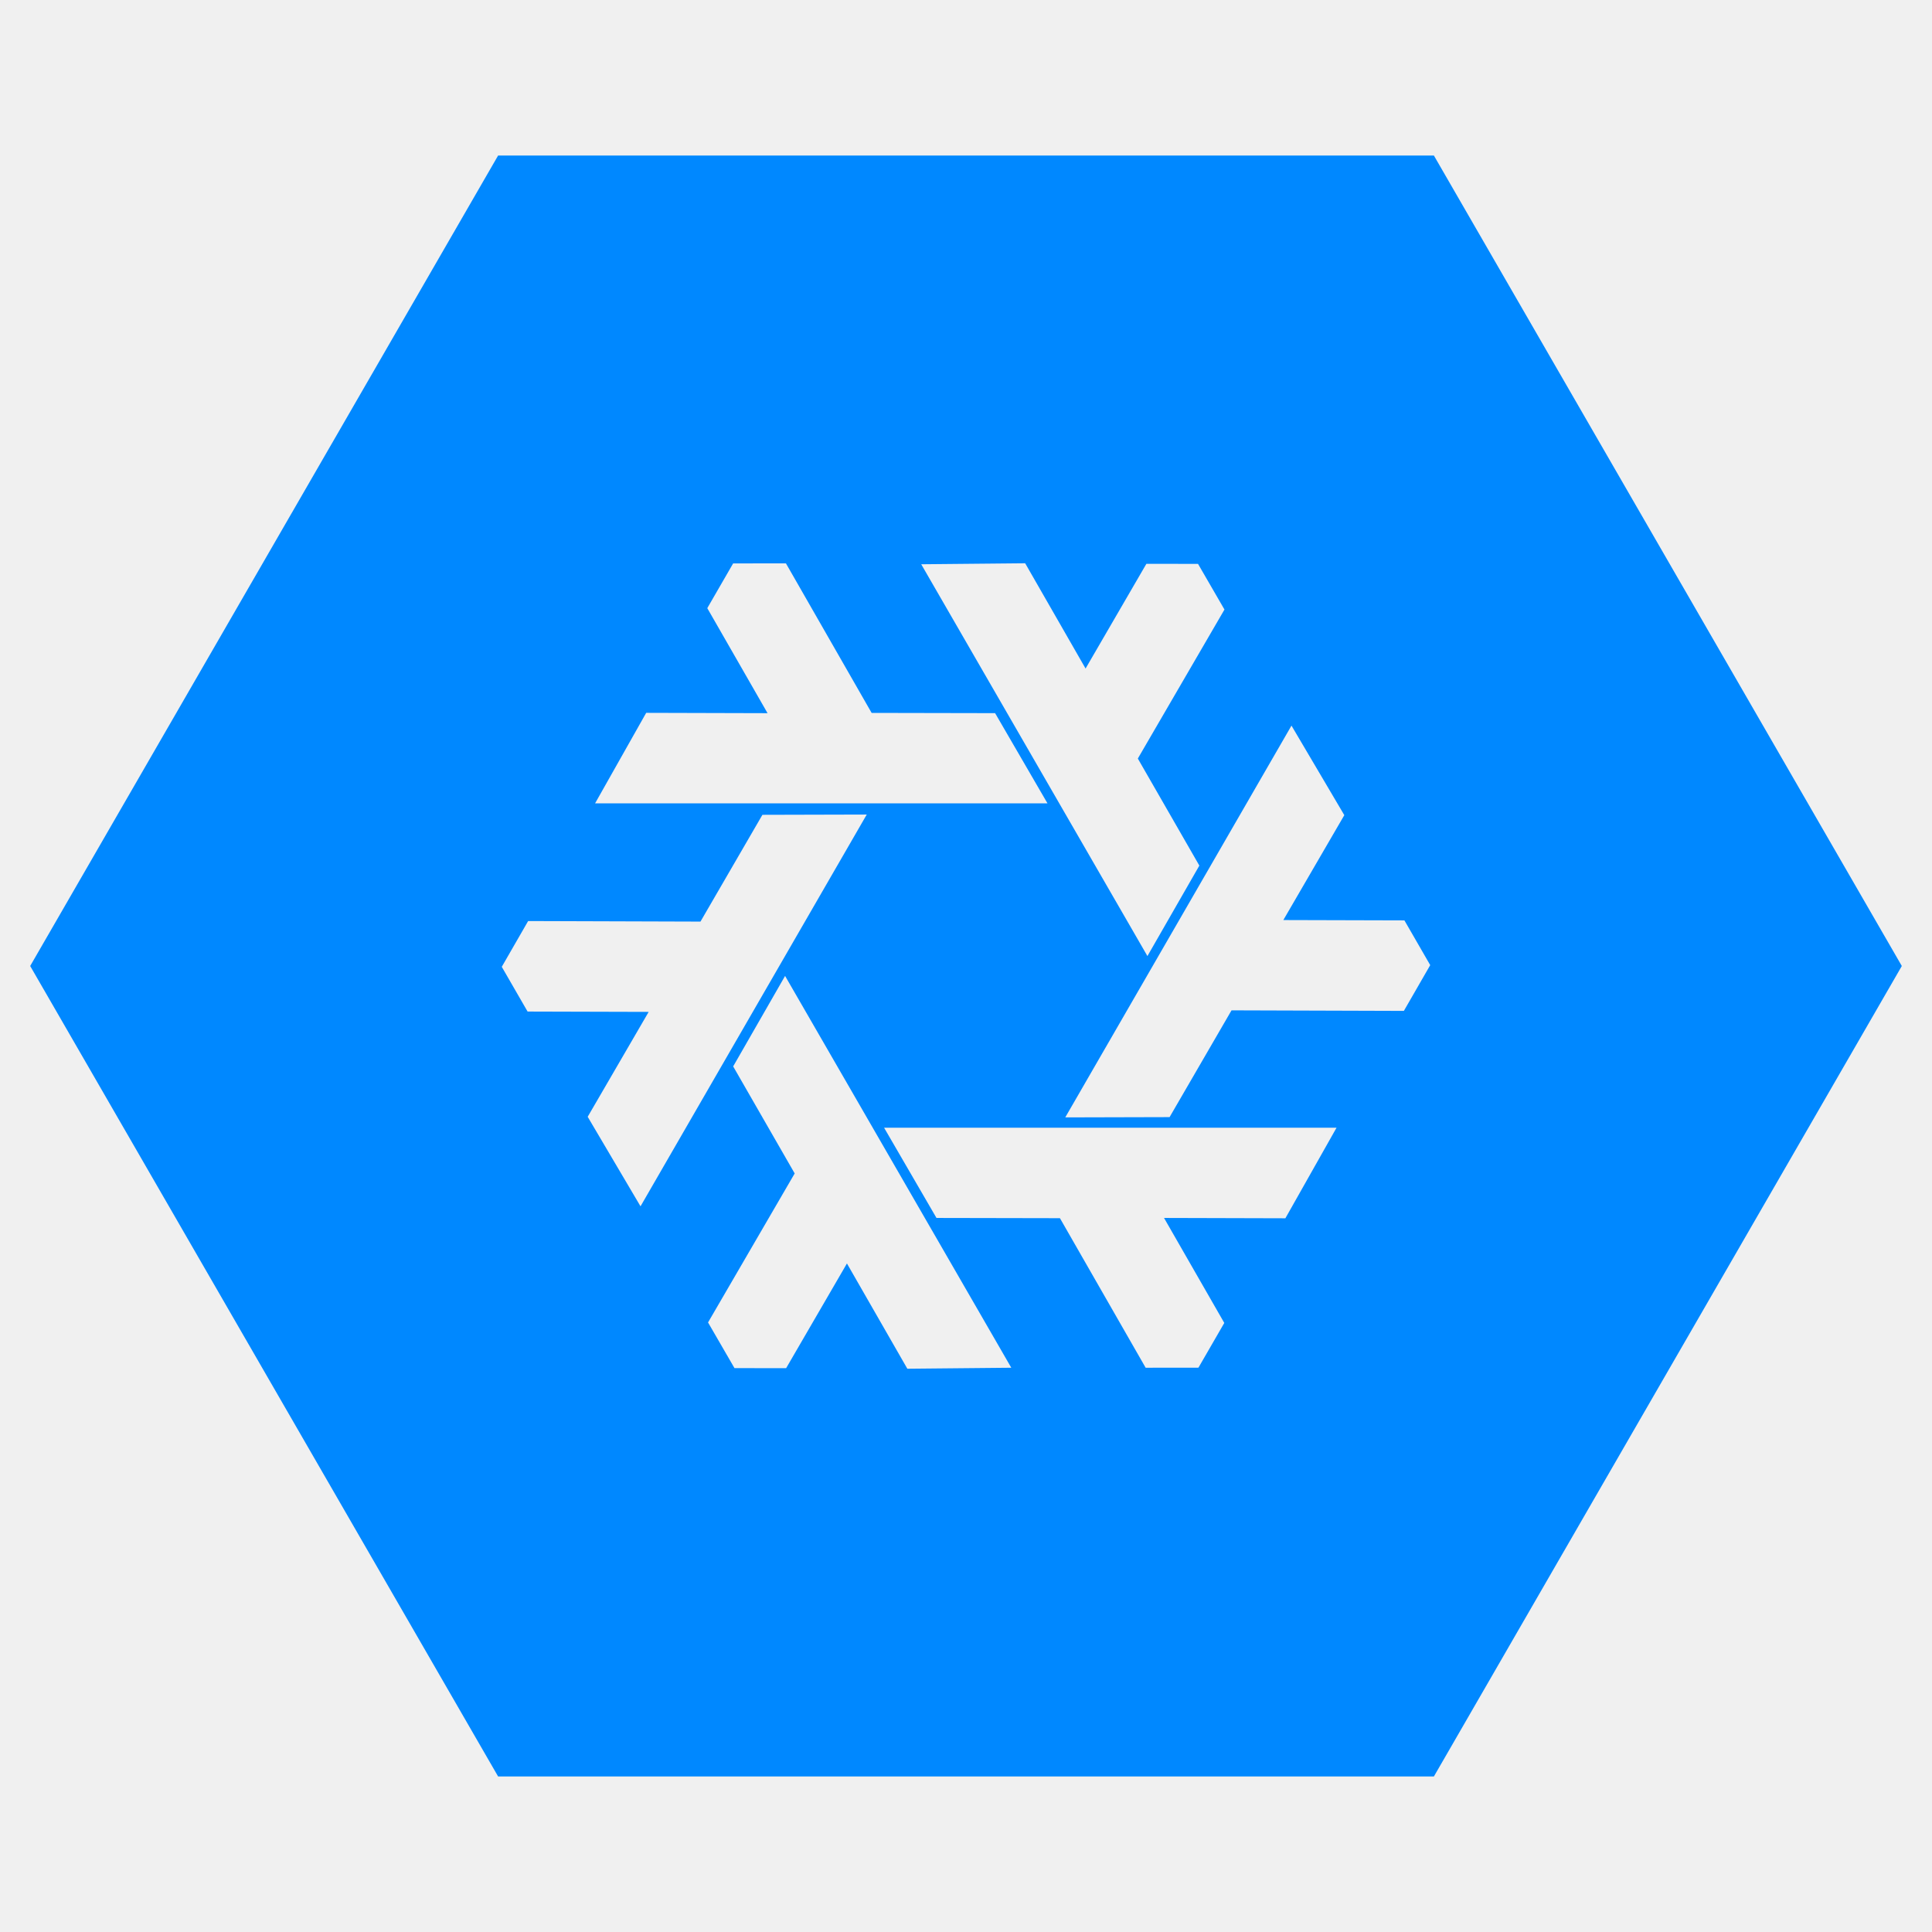
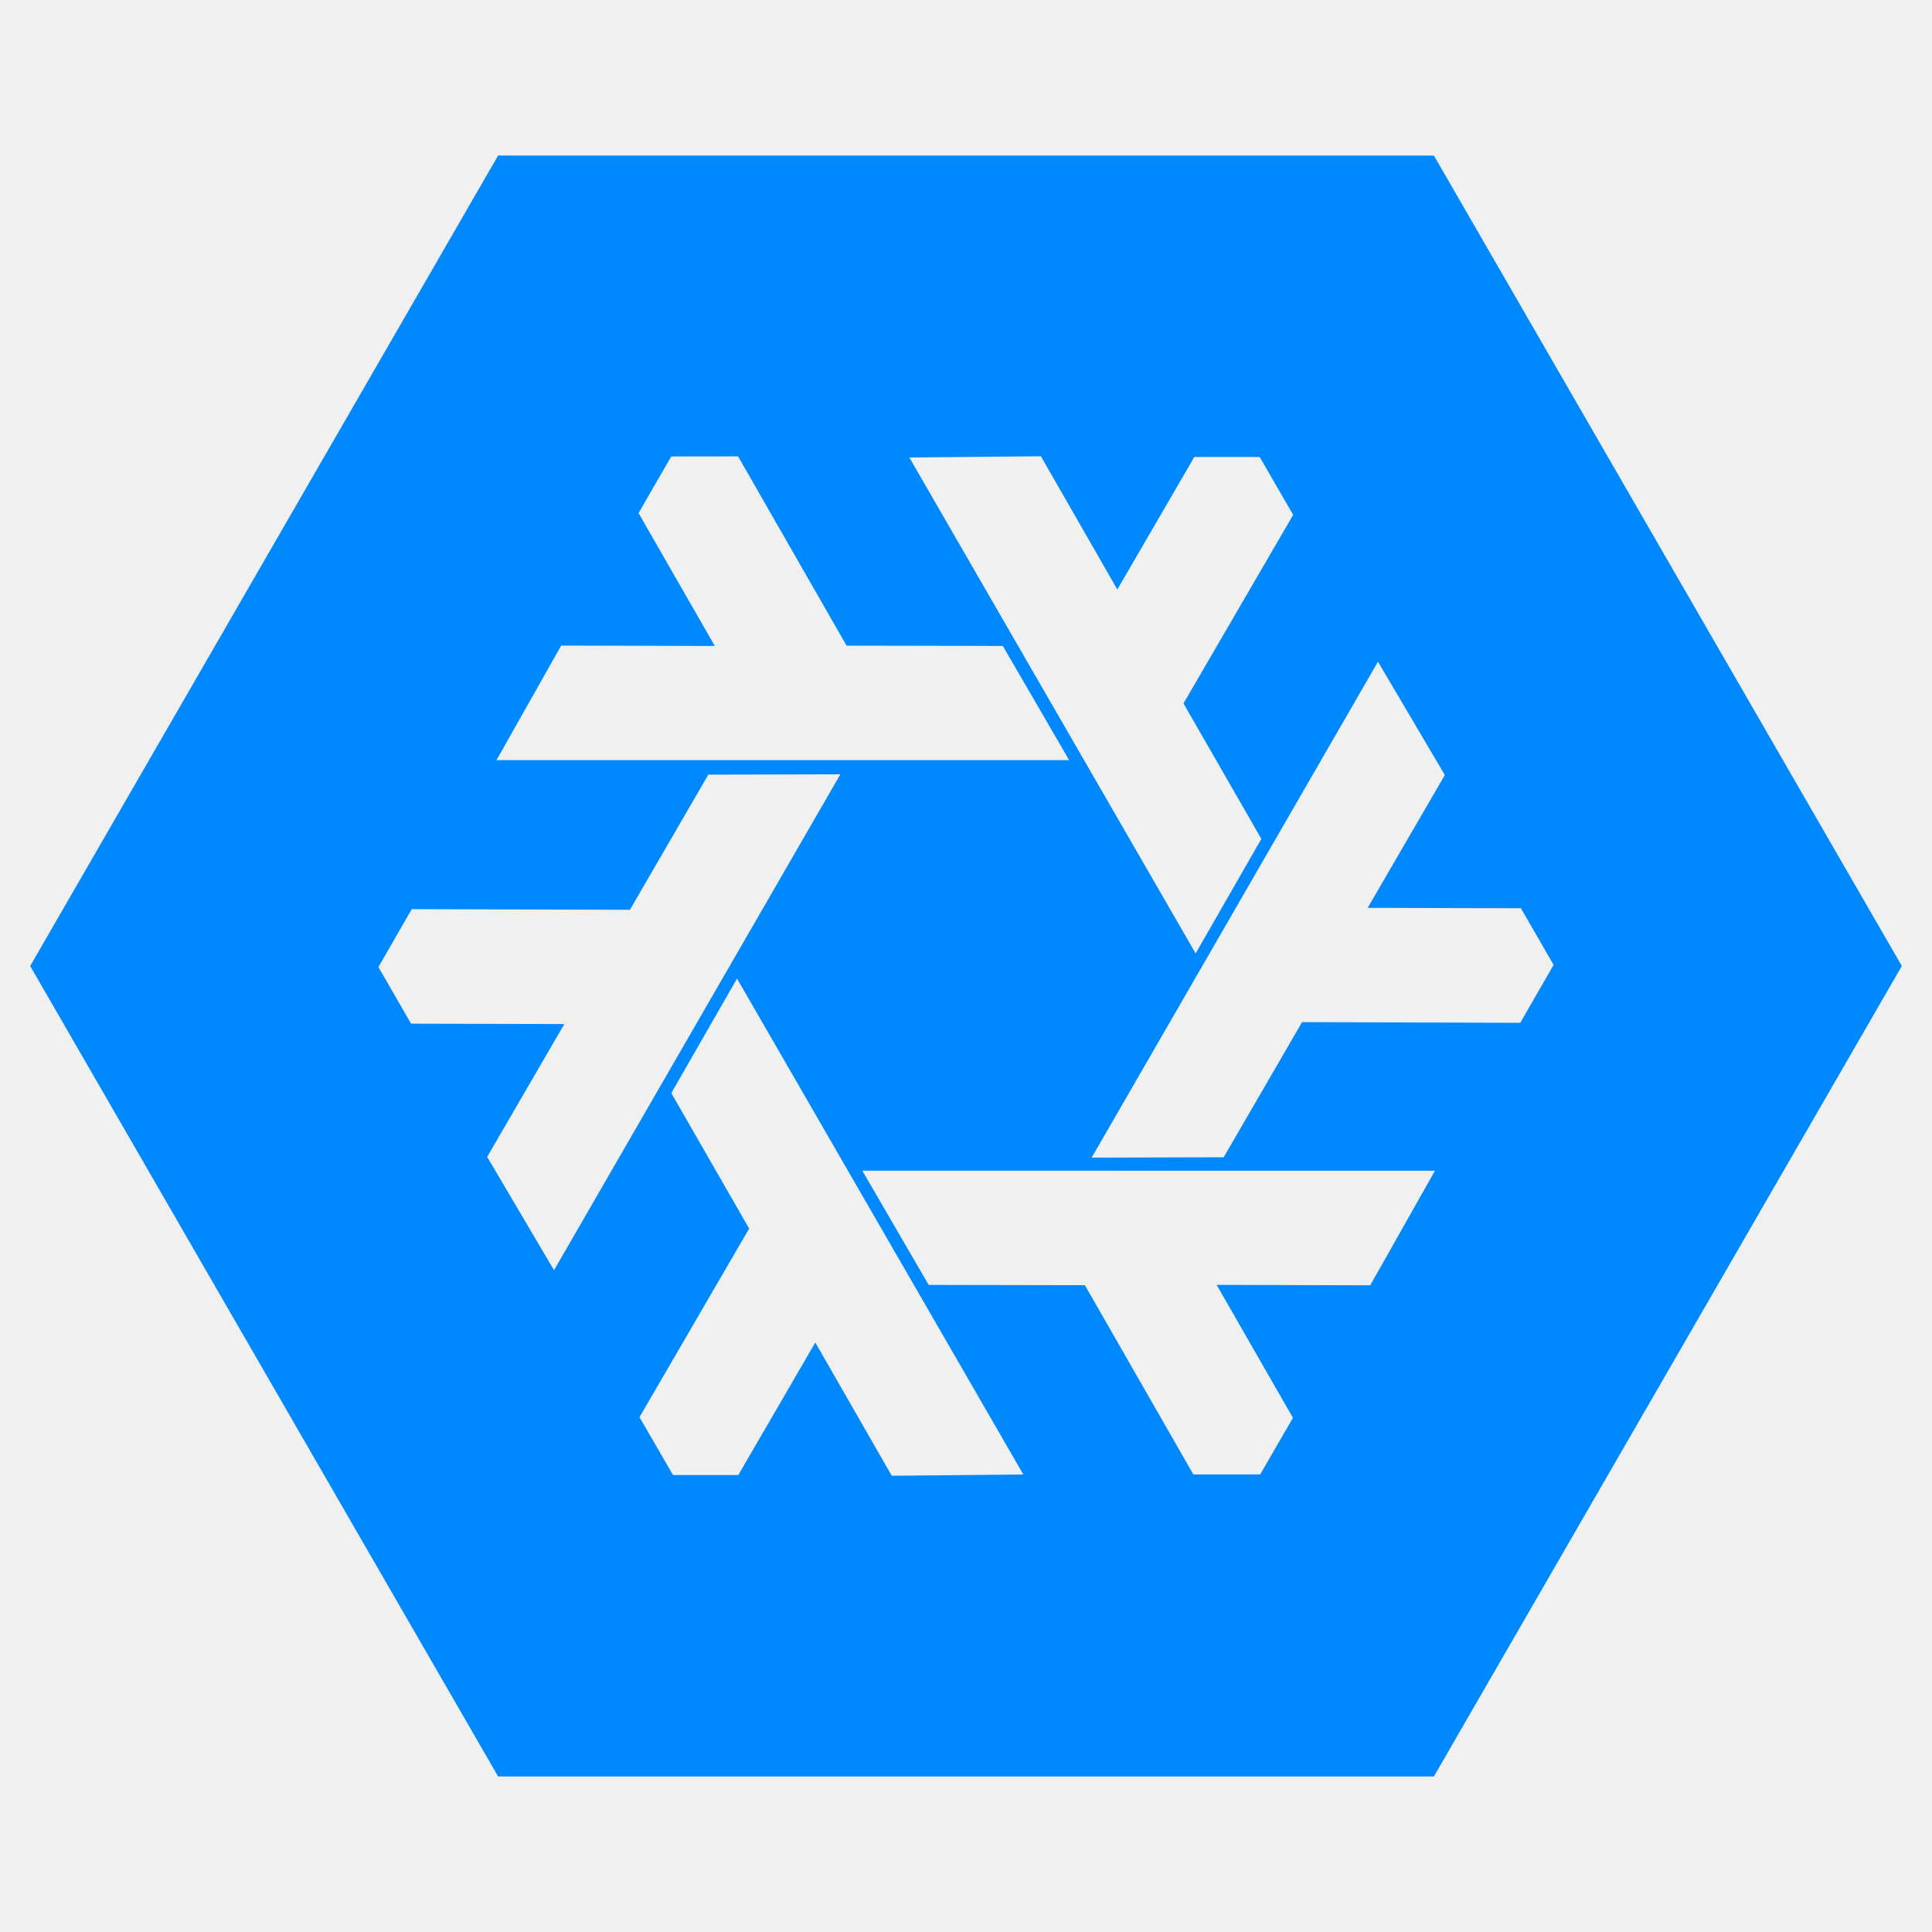
<svg xmlns="http://www.w3.org/2000/svg" viewBox="0 0 64 64" width="64" height="64">
  <mask id="cut">
    <rect width="64" height="64" fill="#fff" />
-     <path fill="#000" d="M29.287,37.358 44.274,37.358 42.580,40.357 38.560,40.346 40.556,43.824 39.700,45.306 37.951,45.308 35.112,40.354 31.022,40.346Z M26.007,32.329 33.500,45.308 30.057,45.341 28.056,41.854 26.042,45.322 24.331,45.321 23.455,43.808 26.325,38.872 24.287,35.326Z M28.712,26.983 21.218,39.961 19.468,36.995 21.488,33.520 17.477,33.509 16.622,32.027 17.495,30.511 23.204,30.529 25.256,26.992Z M38.010,31.671 30.517,18.692 33.960,18.659 35.961,22.146 37.975,18.678 39.686,18.679 40.562,20.192 37.692,25.128 39.730,28.674Z M34.699,26.612 19.713,26.612 21.406,23.614 25.426,23.625 23.430,20.146 24.286,18.664 26.035,18.662 28.874,23.616 32.964,23.624Z M35.288,37.015 42.782,24.037 44.532,27.003 42.512,30.478 46.523,30.489 47.378,31.971 46.505,33.487 40.796,33.469 38.744,37.006Z" />
+     <path fill="#000" d="M28.566,38.781 47.535,38.782 45.391,42.577 40.303,42.563 42.830,46.967 41.746,48.842 39.532,48.844 35.939,42.574 30.763,42.564Z M24.415,32.417 33.899,48.845 29.540,48.886 27.008,44.472 24.458,48.862 22.293,48.861 21.184,46.945 24.817,40.698 22.238,36.210Z M27.838,25.650 18.353,42.077 16.138,38.323 18.694,33.923 13.617,33.910 12.535,32.034 13.640,30.116 20.867,30.138 23.464,25.661Z M39.607,31.583 30.123,15.155 34.481,15.114 37.013,19.528 39.563,15.138 41.729,15.139 42.838,17.055 39.205,23.302 41.784,27.790Z M35.417,25.181 16.447,25.180 18.591,21.385 23.679,21.399 21.153,16.996 22.236,15.121 24.450,15.118 28.044,21.388 33.220,21.398Z M36.162,38.348 45.647,21.920 47.862,25.674 45.306,30.074 50.383,30.087 51.465,31.963 50.360,33.882 43.133,33.859 40.536,38.336Z" />
  </mask>
  <path fill="#0088ff" mask="url(#cut)" d="M63 32 47.5 58.847 16.5 58.847 1 32 16.5 5.153 47.5 5.153Z" />
</svg>
